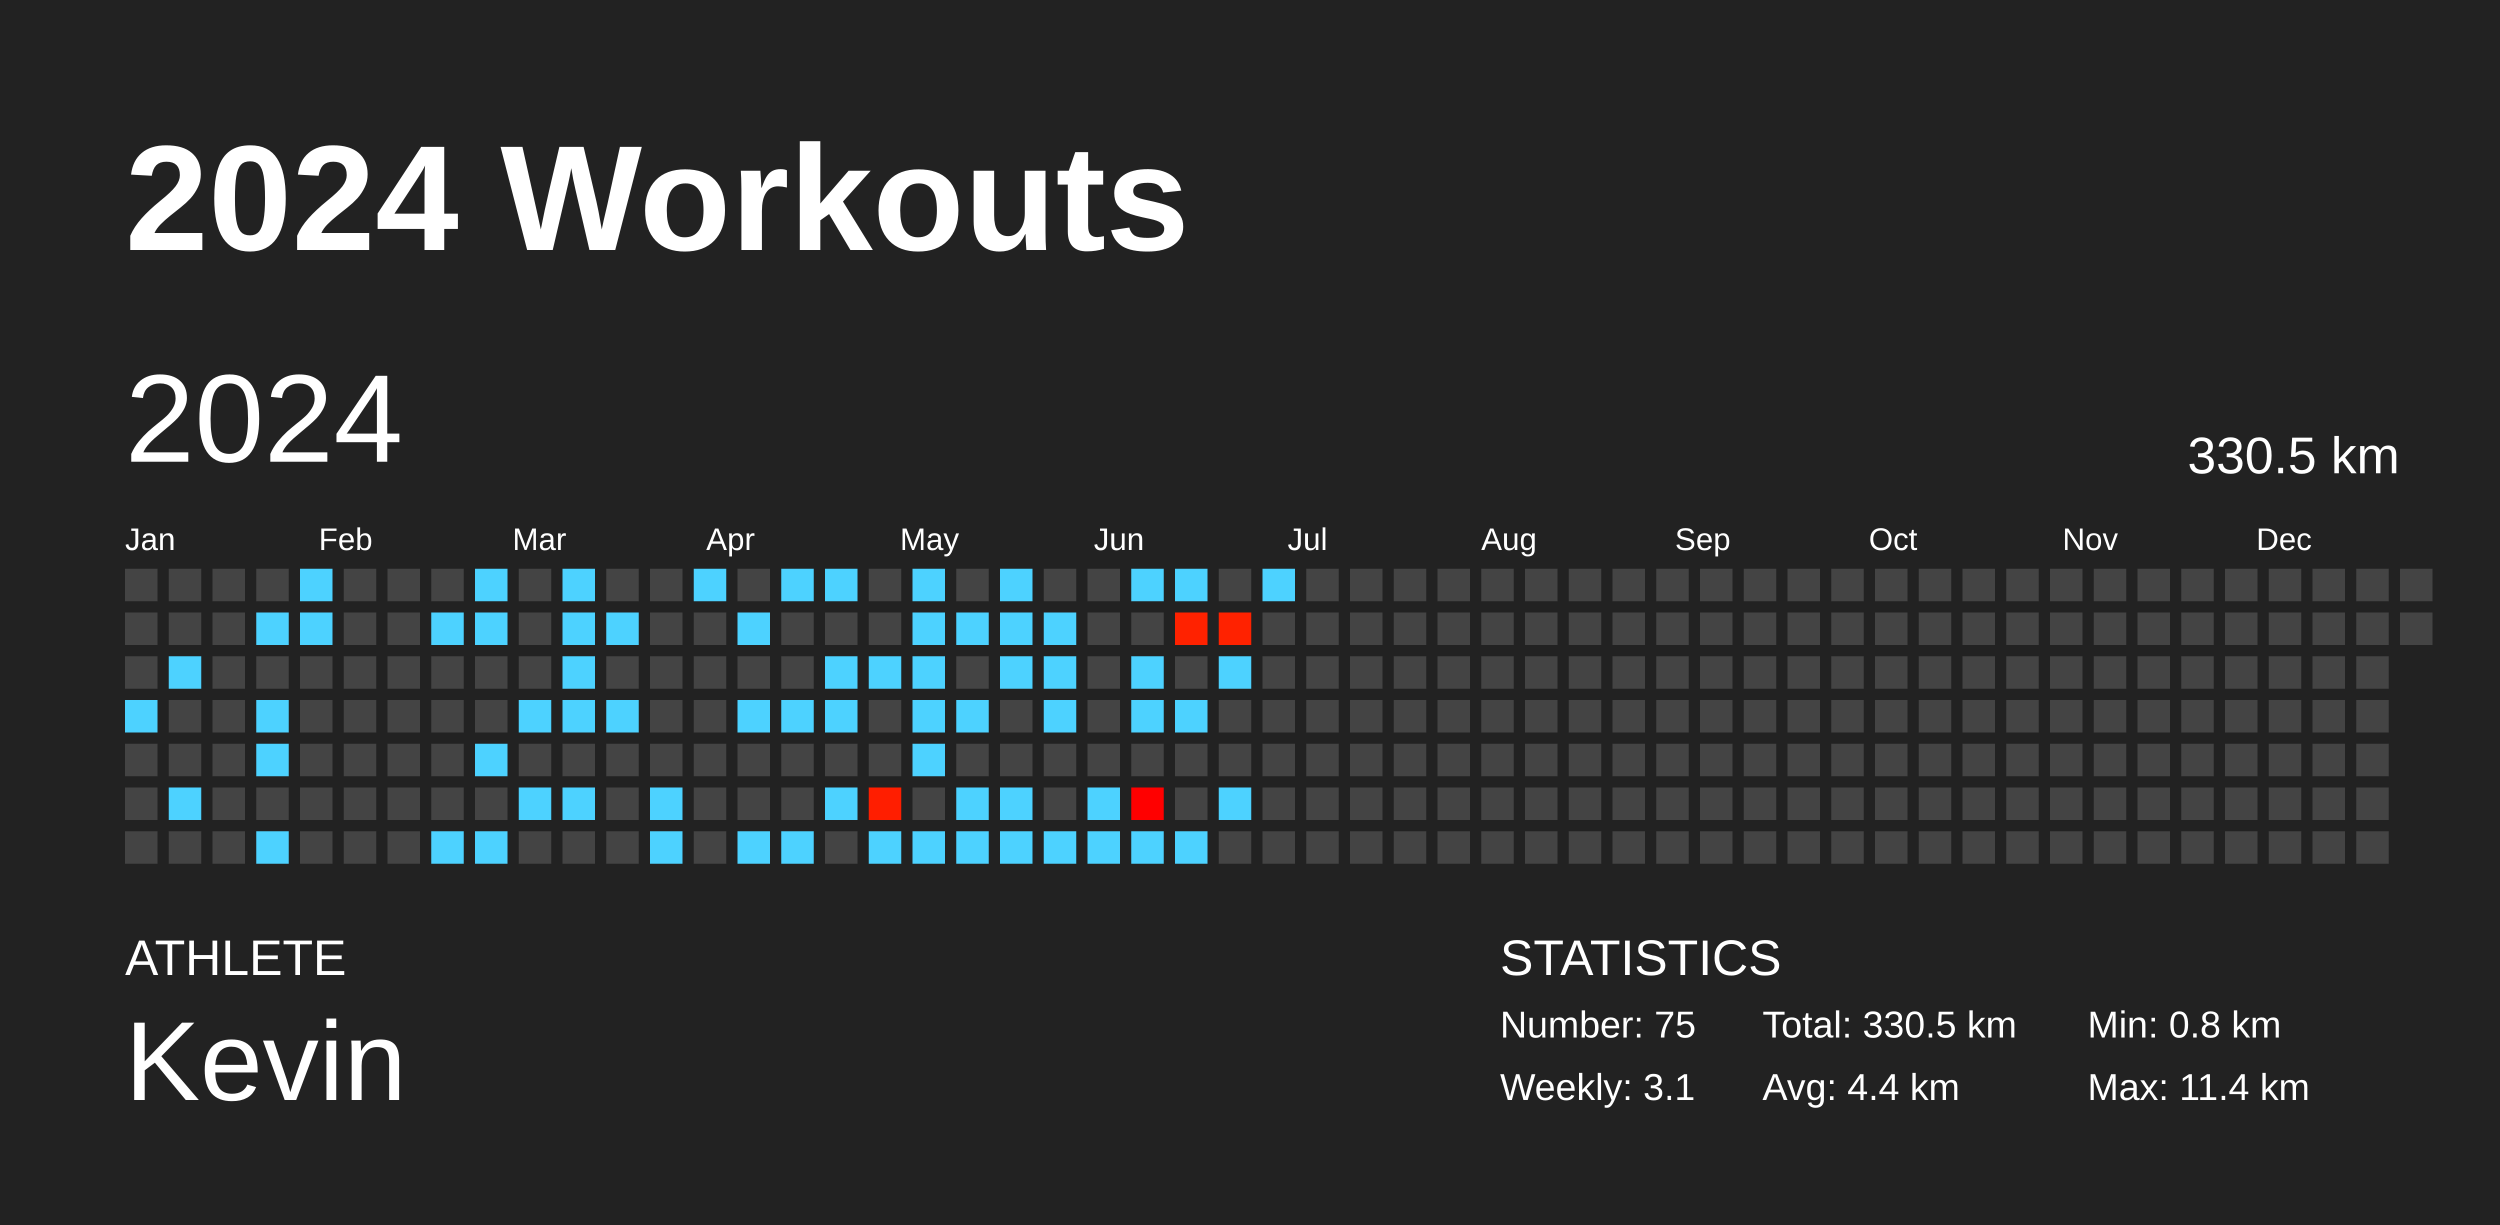
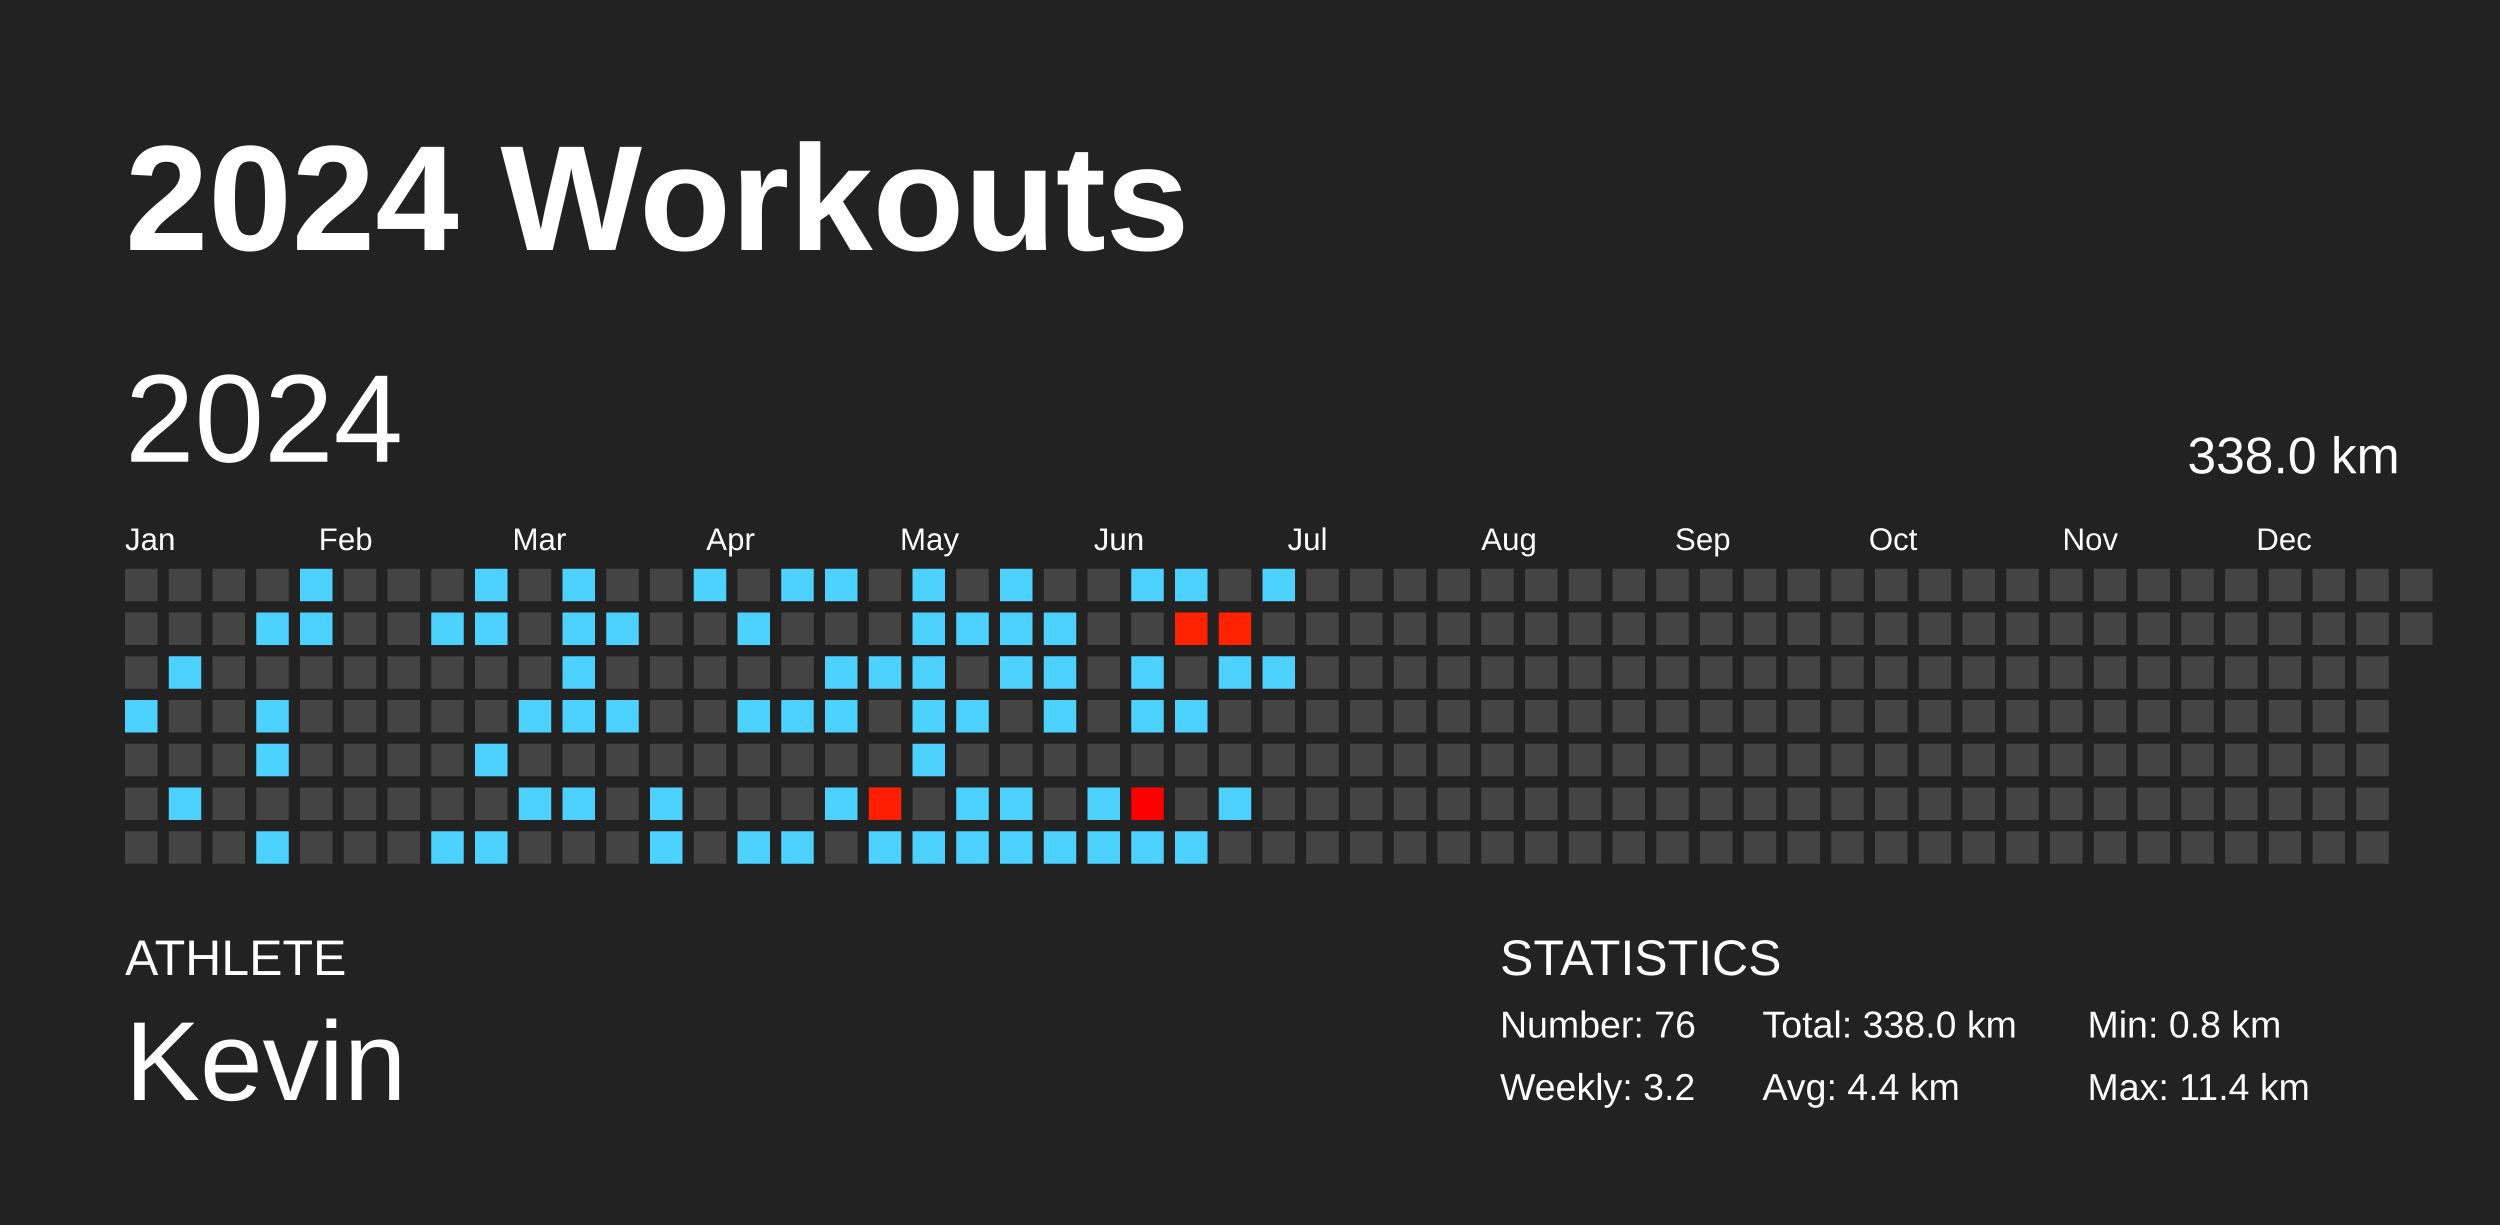
<svg xmlns="http://www.w3.org/2000/svg" baseProfile="full" height="98mm" version="1.1" viewBox="0,0,200,98" width="200mm">
  <defs />
  <rect fill="#222222" height="98" width="200" x="0" y="0" />
  <text fill="#FFFFFF" style="font-size:12px; font-family:Arial; font-weight:bold;" x="10" y="20">2024 Workouts</text>
  <text fill="#FFFFFF" style="font-size:4px; font-family:Arial" x="10" y="78">ATHLETE</text>
  <text fill="#FFFFFF" style="font-size:9px; font-family:Arial" x="10" y="88">Kevin</text>
  <text fill="#FFFFFF" style="font-size:4px; font-family:Arial" x="120" y="78">STATISTICS</text>
-   <text fill="#FFFFFF" style="font-size:3px; font-family:Arial" x="120" y="83">Number: 75</text>
-   <text fill="#FFFFFF" style="font-size:3px; font-family:Arial" x="120" y="88">Weekly: 3.1</text>
-   <text fill="#FFFFFF" style="font-size:3px; font-family:Arial" x="141" y="83">Total: 330.5 km</text>
+   <text fill="#FFFFFF" style="font-size:3px; font-family:Arial" x="120" y="83">Number: 76</text>
+   <text fill="#FFFFFF" style="font-size:3px; font-family:Arial" x="120" y="88">Weekly: 3.2</text>
+   <text fill="#FFFFFF" style="font-size:3px; font-family:Arial" x="141" y="83">Total: 338.0 km</text>
  <text fill="#FFFFFF" style="font-size:3px; font-family:Arial" x="141" y="88">Avg: 4.4 km</text>
  <text fill="#FFFFFF" style="font-size:3px; font-family:Arial" x="167" y="83">Min: 0.8 km</text>
  <text fill="#FFFFFF" style="font-size:3px; font-family:Arial" x="167" y="88">Max: 11.4 km</text>
  <text dominant-baseline="hanging" fill="#FFFFFF" style="font-size:10.0px; font-family:Arial;" x="10" y="30">2024</text>
-   <text dominant-baseline="hanging" fill="#FFFFFF" style="font-size:4.125px; font-family:Arial;" x="175" y="35">330.5 km</text>
+   <text dominant-baseline="hanging" fill="#FFFFFF" style="font-size:4.125px; font-family:Arial;" x="175" y="35">338.0 km</text>
  <text fill="#FFFFFF" style="font-size:2.5px; font-family:Arial" x="10.0" y="44">Jan</text>
  <text fill="#FFFFFF" style="font-size:2.5px; font-family:Arial" x="25.5" y="44">Feb</text>
  <text fill="#FFFFFF" style="font-size:2.5px; font-family:Arial" x="41.0" y="44">Mar</text>
  <text fill="#FFFFFF" style="font-size:2.5px; font-family:Arial" x="56.5" y="44">Apr</text>
  <text fill="#FFFFFF" style="font-size:2.5px; font-family:Arial" x="72.0" y="44">May</text>
  <text fill="#FFFFFF" style="font-size:2.5px; font-family:Arial" x="87.5" y="44">Jun</text>
  <text fill="#FFFFFF" style="font-size:2.5px; font-family:Arial" x="103.0" y="44">Jul</text>
  <text fill="#FFFFFF" style="font-size:2.5px; font-family:Arial" x="118.5" y="44">Aug</text>
  <text fill="#FFFFFF" style="font-size:2.5px; font-family:Arial" x="134.0" y="44">Sep</text>
  <text fill="#FFFFFF" style="font-size:2.5px; font-family:Arial" x="149.5" y="44">Oct</text>
  <text fill="#FFFFFF" style="font-size:2.5px; font-family:Arial" x="165.0" y="44">Nov</text>
  <text fill="#FFFFFF" style="font-size:2.5px; font-family:Arial" x="180.5" y="44">Dec</text>
  <rect fill="#444444" height="2.6" width="2.6" x="10.0" y="45.5" />
  <rect fill="#444444" height="2.6" width="2.6" x="10.0" y="49.0" />
  <rect fill="#444444" height="2.6" width="2.6" x="10.0" y="52.5" />
  <rect fill="#4dd2ff" height="2.6" width="2.6" x="10.0" y="56.0" />
  <rect fill="#444444" height="2.6" width="2.6" x="10.0" y="59.5" />
  <rect fill="#444444" height="2.6" width="2.6" x="10.0" y="63.0" />
  <rect fill="#444444" height="2.6" width="2.6" x="10.0" y="66.5" />
  <rect fill="#444444" height="2.6" width="2.6" x="13.5" y="45.5" />
  <rect fill="#444444" height="2.6" width="2.6" x="13.5" y="49.0" />
  <rect fill="#4dd2ff" height="2.6" width="2.6" x="13.5" y="52.5" />
  <rect fill="#444444" height="2.6" width="2.6" x="13.5" y="56.0" />
  <rect fill="#444444" height="2.6" width="2.6" x="13.5" y="59.5" />
  <rect fill="#4dd2ff" height="2.6" width="2.6" x="13.5" y="63.0" />
  <rect fill="#444444" height="2.6" width="2.6" x="13.5" y="66.5" />
  <rect fill="#444444" height="2.6" width="2.6" x="17.0" y="45.5" />
  <rect fill="#444444" height="2.6" width="2.6" x="17.0" y="49.0" />
  <rect fill="#444444" height="2.6" width="2.6" x="17.0" y="52.5" />
  <rect fill="#444444" height="2.6" width="2.6" x="17.0" y="56.0" />
  <rect fill="#444444" height="2.6" width="2.6" x="17.0" y="59.5" />
  <rect fill="#444444" height="2.6" width="2.6" x="17.0" y="63.0" />
  <rect fill="#444444" height="2.6" width="2.6" x="17.0" y="66.5" />
  <rect fill="#444444" height="2.6" width="2.6" x="20.5" y="45.5" />
  <rect fill="#4dd2ff" height="2.6" width="2.6" x="20.5" y="49.0" />
  <rect fill="#444444" height="2.6" width="2.6" x="20.5" y="52.5" />
  <rect fill="#4dd2ff" height="2.6" width="2.6" x="20.5" y="56.0" />
  <rect fill="#4dd2ff" height="2.6" width="2.6" x="20.5" y="59.5" />
  <rect fill="#444444" height="2.6" width="2.6" x="20.5" y="63.0" />
  <rect fill="#4dd2ff" height="2.6" width="2.6" x="20.5" y="66.5" />
  <rect fill="#4dd2ff" height="2.6" width="2.6" x="24.0" y="45.5" />
  <rect fill="#4dd2ff" height="2.6" width="2.6" x="24.0" y="49.0" />
  <rect fill="#444444" height="2.6" width="2.6" x="24.0" y="52.5" />
  <rect fill="#444444" height="2.6" width="2.6" x="24.0" y="56.0" />
  <rect fill="#444444" height="2.6" width="2.6" x="24.0" y="59.5" />
  <rect fill="#444444" height="2.6" width="2.6" x="24.0" y="63.0" />
  <rect fill="#444444" height="2.6" width="2.6" x="24.0" y="66.5" />
  <rect fill="#444444" height="2.6" width="2.6" x="27.5" y="45.5" />
  <rect fill="#444444" height="2.6" width="2.6" x="27.5" y="49.0" />
  <rect fill="#444444" height="2.6" width="2.6" x="27.5" y="52.5" />
  <rect fill="#444444" height="2.6" width="2.6" x="27.5" y="56.0" />
  <rect fill="#444444" height="2.6" width="2.6" x="27.5" y="59.5" />
  <rect fill="#444444" height="2.6" width="2.6" x="27.5" y="63.0" />
  <rect fill="#444444" height="2.6" width="2.6" x="27.5" y="66.5" />
  <rect fill="#444444" height="2.6" width="2.6" x="31.0" y="45.5" />
  <rect fill="#444444" height="2.6" width="2.6" x="31.0" y="49.0" />
  <rect fill="#444444" height="2.6" width="2.6" x="31.0" y="52.5" />
  <rect fill="#444444" height="2.6" width="2.6" x="31.0" y="56.0" />
  <rect fill="#444444" height="2.6" width="2.6" x="31.0" y="59.5" />
  <rect fill="#444444" height="2.6" width="2.6" x="31.0" y="63.0" />
  <rect fill="#444444" height="2.6" width="2.6" x="31.0" y="66.5" />
  <rect fill="#444444" height="2.6" width="2.6" x="34.5" y="45.5" />
  <rect fill="#4dd2ff" height="2.6" width="2.6" x="34.5" y="49.0" />
  <rect fill="#444444" height="2.6" width="2.6" x="34.5" y="52.5" />
  <rect fill="#444444" height="2.6" width="2.6" x="34.5" y="56.0" />
  <rect fill="#444444" height="2.6" width="2.6" x="34.5" y="59.5" />
  <rect fill="#444444" height="2.6" width="2.6" x="34.5" y="63.0" />
  <rect fill="#4dd2ff" height="2.6" width="2.6" x="34.5" y="66.5" />
  <rect fill="#4dd2ff" height="2.6" width="2.6" x="38.0" y="45.5" />
  <rect fill="#4dd2ff" height="2.6" width="2.6" x="38.0" y="49.0" />
  <rect fill="#444444" height="2.6" width="2.6" x="38.0" y="52.5" />
  <rect fill="#444444" height="2.6" width="2.6" x="38.0" y="56.0" />
  <rect fill="#4dd2ff" height="2.6" width="2.6" x="38.0" y="59.5" />
  <rect fill="#444444" height="2.6" width="2.6" x="38.0" y="63.0" />
  <rect fill="#4dd2ff" height="2.6" width="2.6" x="38.0" y="66.5" />
  <rect fill="#444444" height="2.6" width="2.6" x="41.5" y="45.5" />
  <rect fill="#444444" height="2.6" width="2.6" x="41.5" y="49.0" />
  <rect fill="#444444" height="2.6" width="2.6" x="41.5" y="52.5" />
  <rect fill="#4dd2ff" height="2.6" width="2.6" x="41.5" y="56.0" />
  <rect fill="#444444" height="2.6" width="2.6" x="41.5" y="59.5" />
  <rect fill="#4dd2ff" height="2.6" width="2.6" x="41.5" y="63.0" />
  <rect fill="#444444" height="2.6" width="2.6" x="41.5" y="66.5" />
  <rect fill="#4dd2ff" height="2.6" width="2.6" x="45.0" y="45.5" />
  <rect fill="#4dd2ff" height="2.6" width="2.6" x="45.0" y="49.0" />
  <rect fill="#4dd2ff" height="2.6" width="2.6" x="45.0" y="52.5" />
  <rect fill="#4dd2ff" height="2.6" width="2.6" x="45.0" y="56.0" />
  <rect fill="#444444" height="2.6" width="2.6" x="45.0" y="59.5" />
  <rect fill="#4dd2ff" height="2.6" width="2.6" x="45.0" y="63.0" />
  <rect fill="#444444" height="2.6" width="2.6" x="45.0" y="66.5" />
  <rect fill="#444444" height="2.6" width="2.6" x="48.5" y="45.5" />
  <rect fill="#4dd2ff" height="2.6" width="2.6" x="48.5" y="49.0" />
  <rect fill="#444444" height="2.6" width="2.6" x="48.5" y="52.5" />
  <rect fill="#4dd2ff" height="2.6" width="2.6" x="48.5" y="56.0" />
  <rect fill="#444444" height="2.6" width="2.6" x="48.5" y="59.5" />
  <rect fill="#444444" height="2.6" width="2.6" x="48.5" y="63.0" />
  <rect fill="#444444" height="2.6" width="2.6" x="48.5" y="66.5" />
  <rect fill="#444444" height="2.6" width="2.6" x="52.0" y="45.5" />
  <rect fill="#444444" height="2.6" width="2.6" x="52.0" y="49.0" />
  <rect fill="#444444" height="2.6" width="2.6" x="52.0" y="52.5" />
  <rect fill="#444444" height="2.6" width="2.6" x="52.0" y="56.0" />
  <rect fill="#444444" height="2.6" width="2.6" x="52.0" y="59.5" />
  <rect fill="#4dd2ff" height="2.6" width="2.6" x="52.0" y="63.0" />
  <rect fill="#4dd2ff" height="2.6" width="2.6" x="52.0" y="66.5" />
  <rect fill="#4dd2ff" height="2.6" width="2.6" x="55.5" y="45.5" />
  <rect fill="#444444" height="2.6" width="2.6" x="55.5" y="49.0" />
  <rect fill="#444444" height="2.6" width="2.6" x="55.5" y="52.5" />
  <rect fill="#444444" height="2.6" width="2.6" x="55.5" y="56.0" />
  <rect fill="#444444" height="2.6" width="2.6" x="55.5" y="59.5" />
  <rect fill="#444444" height="2.6" width="2.6" x="55.5" y="63.0" />
  <rect fill="#444444" height="2.6" width="2.6" x="55.5" y="66.5" />
  <rect fill="#444444" height="2.6" width="2.6" x="59.0" y="45.5" />
  <rect fill="#4dd2ff" height="2.6" width="2.6" x="59.0" y="49.0" />
  <rect fill="#444444" height="2.6" width="2.6" x="59.0" y="52.5" />
  <rect fill="#4dd2ff" height="2.6" width="2.6" x="59.0" y="56.0" />
  <rect fill="#444444" height="2.6" width="2.6" x="59.0" y="59.5" />
  <rect fill="#444444" height="2.6" width="2.6" x="59.0" y="63.0" />
  <rect fill="#4dd2ff" height="2.6" width="2.6" x="59.0" y="66.5" />
  <rect fill="#4dd2ff" height="2.6" width="2.6" x="62.5" y="45.5" />
  <rect fill="#444444" height="2.6" width="2.6" x="62.5" y="49.0" />
  <rect fill="#444444" height="2.6" width="2.6" x="62.5" y="52.5" />
  <rect fill="#4dd2ff" height="2.6" width="2.6" x="62.5" y="56.0" />
  <rect fill="#444444" height="2.6" width="2.6" x="62.5" y="59.5" />
  <rect fill="#444444" height="2.6" width="2.6" x="62.5" y="63.0" />
  <rect fill="#4dd2ff" height="2.6" width="2.6" x="62.5" y="66.5" />
  <rect fill="#4dd2ff" height="2.6" width="2.6" x="66.0" y="45.5" />
  <rect fill="#444444" height="2.6" width="2.6" x="66.0" y="49.0" />
  <rect fill="#4dd2ff" height="2.6" width="2.6" x="66.0" y="52.5" />
  <rect fill="#4dd2ff" height="2.6" width="2.6" x="66.0" y="56.0" />
  <rect fill="#444444" height="2.6" width="2.6" x="66.0" y="59.5" />
  <rect fill="#4dd2ff" height="2.6" width="2.6" x="66.0" y="63.0" />
  <rect fill="#444444" height="2.6" width="2.6" x="66.0" y="66.5" />
  <rect fill="#444444" height="2.6" width="2.6" x="69.5" y="45.5" />
  <rect fill="#444444" height="2.6" width="2.6" x="69.5" y="49.0" />
  <rect fill="#4dd2ff" height="2.6" width="2.6" x="69.5" y="52.5" />
  <rect fill="#444444" height="2.6" width="2.6" x="69.5" y="56.0" />
  <rect fill="#444444" height="2.6" width="2.6" x="69.5" y="59.5" />
  <rect fill="#ff1e00" height="2.6" width="2.6" x="69.5" y="63.0" />
  <rect fill="#4dd2ff" height="2.6" width="2.6" x="69.5" y="66.5" />
  <rect fill="#4dd2ff" height="2.6" width="2.6" x="73.0" y="45.5" />
  <rect fill="#4dd2ff" height="2.6" width="2.6" x="73.0" y="49.0" />
  <rect fill="#4dd2ff" height="2.6" width="2.6" x="73.0" y="52.5" />
  <rect fill="#4dd2ff" height="2.6" width="2.6" x="73.0" y="56.0" />
  <rect fill="#4dd2ff" height="2.6" width="2.6" x="73.0" y="59.5" />
  <rect fill="#444444" height="2.6" width="2.6" x="73.0" y="63.0" />
  <rect fill="#4dd2ff" height="2.6" width="2.6" x="73.0" y="66.5" />
  <rect fill="#444444" height="2.6" width="2.6" x="76.5" y="45.5" />
  <rect fill="#4dd2ff" height="2.6" width="2.6" x="76.5" y="49.0" />
  <rect fill="#444444" height="2.6" width="2.6" x="76.5" y="52.5" />
  <rect fill="#4dd2ff" height="2.6" width="2.6" x="76.5" y="56.0" />
  <rect fill="#444444" height="2.6" width="2.6" x="76.5" y="59.5" />
  <rect fill="#4dd2ff" height="2.6" width="2.6" x="76.5" y="63.0" />
  <rect fill="#4dd2ff" height="2.6" width="2.6" x="76.5" y="66.5" />
  <rect fill="#4dd2ff" height="2.6" width="2.6" x="80.0" y="45.5" />
  <rect fill="#4dd2ff" height="2.6" width="2.6" x="80.0" y="49.0" />
  <rect fill="#4dd2ff" height="2.6" width="2.6" x="80.0" y="52.5" />
  <rect fill="#444444" height="2.6" width="2.6" x="80.0" y="56.0" />
  <rect fill="#444444" height="2.6" width="2.6" x="80.0" y="59.5" />
  <rect fill="#4dd2ff" height="2.6" width="2.6" x="80.0" y="63.0" />
  <rect fill="#4dd2ff" height="2.6" width="2.6" x="80.0" y="66.5" />
  <rect fill="#444444" height="2.6" width="2.6" x="83.5" y="45.5" />
  <rect fill="#4dd2ff" height="2.6" width="2.6" x="83.5" y="49.0" />
  <rect fill="#4dd2ff" height="2.6" width="2.6" x="83.5" y="52.5" />
  <rect fill="#4dd2ff" height="2.6" width="2.6" x="83.5" y="56.0" />
  <rect fill="#444444" height="2.6" width="2.6" x="83.5" y="59.5" />
  <rect fill="#444444" height="2.6" width="2.6" x="83.5" y="63.0" />
  <rect fill="#4dd2ff" height="2.6" width="2.6" x="83.5" y="66.5" />
  <rect fill="#444444" height="2.6" width="2.6" x="87.0" y="45.5" />
  <rect fill="#444444" height="2.6" width="2.6" x="87.0" y="49.0" />
  <rect fill="#444444" height="2.6" width="2.6" x="87.0" y="52.5" />
  <rect fill="#444444" height="2.6" width="2.6" x="87.0" y="56.0" />
  <rect fill="#444444" height="2.6" width="2.6" x="87.0" y="59.5" />
  <rect fill="#4dd2ff" height="2.6" width="2.6" x="87.0" y="63.0" />
  <rect fill="#4dd2ff" height="2.6" width="2.6" x="87.0" y="66.5" />
  <rect fill="#4dd2ff" height="2.6" width="2.6" x="90.5" y="45.5" />
  <rect fill="#444444" height="2.6" width="2.6" x="90.5" y="49.0" />
  <rect fill="#4dd2ff" height="2.6" width="2.6" x="90.5" y="52.5" />
  <rect fill="#4dd2ff" height="2.6" width="2.6" x="90.5" y="56.0" />
  <rect fill="#444444" height="2.6" width="2.6" x="90.5" y="59.5" />
  <rect fill="#ff0000" height="2.6" width="2.6" x="90.5" y="63.0" />
  <rect fill="#4dd2ff" height="2.6" width="2.6" x="90.5" y="66.5" />
  <rect fill="#4dd2ff" height="2.6" width="2.6" x="94.0" y="45.5" />
  <rect fill="#ff2200" height="2.6" width="2.6" x="94.0" y="49.0" />
  <rect fill="#444444" height="2.6" width="2.6" x="94.0" y="52.5" />
  <rect fill="#4dd2ff" height="2.6" width="2.6" x="94.0" y="56.0" />
  <rect fill="#444444" height="2.6" width="2.6" x="94.0" y="59.5" />
  <rect fill="#444444" height="2.6" width="2.6" x="94.0" y="63.0" />
  <rect fill="#4dd2ff" height="2.6" width="2.6" x="94.0" y="66.5" />
  <rect fill="#444444" height="2.6" width="2.6" x="97.5" y="45.5" />
  <rect fill="#ff2200" height="2.6" width="2.6" x="97.5" y="49.0" />
  <rect fill="#4dd2ff" height="2.6" width="2.6" x="97.5" y="52.5" />
  <rect fill="#444444" height="2.6" width="2.6" x="97.5" y="56.0" />
  <rect fill="#444444" height="2.6" width="2.6" x="97.5" y="59.5" />
  <rect fill="#4dd2ff" height="2.6" width="2.6" x="97.5" y="63.0" />
  <rect fill="#444444" height="2.6" width="2.6" x="97.5" y="66.5" />
  <rect fill="#4dd2ff" height="2.6" width="2.6" x="101.0" y="45.5" />
  <rect fill="#444444" height="2.6" width="2.6" x="101.0" y="49.0" />
-   <rect fill="#444444" height="2.6" width="2.6" x="101.0" y="52.5" />
+   <rect fill="#4dd2ff" height="2.6" width="2.6" x="101.0" y="52.5" />
  <rect fill="#444444" height="2.6" width="2.6" x="101.0" y="56.0" />
  <rect fill="#444444" height="2.6" width="2.6" x="101.0" y="59.5" />
  <rect fill="#444444" height="2.6" width="2.6" x="101.0" y="63.0" />
  <rect fill="#444444" height="2.6" width="2.6" x="101.0" y="66.5" />
  <rect fill="#444444" height="2.6" width="2.6" x="104.5" y="45.5" />
  <rect fill="#444444" height="2.6" width="2.6" x="104.5" y="49.0" />
  <rect fill="#444444" height="2.6" width="2.6" x="104.5" y="52.5" />
  <rect fill="#444444" height="2.6" width="2.6" x="104.5" y="56.0" />
  <rect fill="#444444" height="2.6" width="2.6" x="104.5" y="59.5" />
  <rect fill="#444444" height="2.6" width="2.6" x="104.5" y="63.0" />
  <rect fill="#444444" height="2.6" width="2.6" x="104.5" y="66.5" />
  <rect fill="#444444" height="2.6" width="2.6" x="108.0" y="45.5" />
  <rect fill="#444444" height="2.6" width="2.6" x="108.0" y="49.0" />
  <rect fill="#444444" height="2.6" width="2.6" x="108.0" y="52.5" />
  <rect fill="#444444" height="2.6" width="2.6" x="108.0" y="56.0" />
  <rect fill="#444444" height="2.6" width="2.6" x="108.0" y="59.5" />
  <rect fill="#444444" height="2.6" width="2.6" x="108.0" y="63.0" />
  <rect fill="#444444" height="2.6" width="2.6" x="108.0" y="66.5" />
  <rect fill="#444444" height="2.6" width="2.6" x="111.5" y="45.5" />
  <rect fill="#444444" height="2.6" width="2.6" x="111.5" y="49.0" />
  <rect fill="#444444" height="2.6" width="2.6" x="111.5" y="52.5" />
  <rect fill="#444444" height="2.6" width="2.6" x="111.5" y="56.0" />
  <rect fill="#444444" height="2.6" width="2.6" x="111.5" y="59.5" />
  <rect fill="#444444" height="2.6" width="2.6" x="111.5" y="63.0" />
  <rect fill="#444444" height="2.6" width="2.6" x="111.5" y="66.5" />
  <rect fill="#444444" height="2.6" width="2.6" x="115.0" y="45.5" />
  <rect fill="#444444" height="2.6" width="2.6" x="115.0" y="49.0" />
  <rect fill="#444444" height="2.6" width="2.6" x="115.0" y="52.5" />
  <rect fill="#444444" height="2.6" width="2.6" x="115.0" y="56.0" />
  <rect fill="#444444" height="2.6" width="2.6" x="115.0" y="59.5" />
  <rect fill="#444444" height="2.6" width="2.6" x="115.0" y="63.0" />
  <rect fill="#444444" height="2.6" width="2.6" x="115.0" y="66.5" />
  <rect fill="#444444" height="2.6" width="2.6" x="118.5" y="45.5" />
  <rect fill="#444444" height="2.6" width="2.6" x="118.5" y="49.0" />
  <rect fill="#444444" height="2.6" width="2.6" x="118.5" y="52.5" />
  <rect fill="#444444" height="2.6" width="2.6" x="118.5" y="56.0" />
  <rect fill="#444444" height="2.6" width="2.6" x="118.5" y="59.5" />
  <rect fill="#444444" height="2.6" width="2.6" x="118.5" y="63.0" />
  <rect fill="#444444" height="2.6" width="2.6" x="118.5" y="66.5" />
  <rect fill="#444444" height="2.6" width="2.6" x="122.0" y="45.5" />
  <rect fill="#444444" height="2.6" width="2.6" x="122.0" y="49.0" />
  <rect fill="#444444" height="2.6" width="2.6" x="122.0" y="52.5" />
  <rect fill="#444444" height="2.6" width="2.6" x="122.0" y="56.0" />
  <rect fill="#444444" height="2.6" width="2.6" x="122.0" y="59.5" />
  <rect fill="#444444" height="2.6" width="2.6" x="122.0" y="63.0" />
  <rect fill="#444444" height="2.6" width="2.6" x="122.0" y="66.5" />
  <rect fill="#444444" height="2.6" width="2.6" x="125.5" y="45.5" />
  <rect fill="#444444" height="2.6" width="2.6" x="125.5" y="49.0" />
  <rect fill="#444444" height="2.6" width="2.6" x="125.5" y="52.5" />
  <rect fill="#444444" height="2.6" width="2.6" x="125.5" y="56.0" />
  <rect fill="#444444" height="2.6" width="2.6" x="125.5" y="59.5" />
  <rect fill="#444444" height="2.6" width="2.6" x="125.5" y="63.0" />
  <rect fill="#444444" height="2.6" width="2.6" x="125.5" y="66.5" />
  <rect fill="#444444" height="2.6" width="2.6" x="129.0" y="45.5" />
  <rect fill="#444444" height="2.6" width="2.6" x="129.0" y="49.0" />
  <rect fill="#444444" height="2.6" width="2.6" x="129.0" y="52.5" />
  <rect fill="#444444" height="2.6" width="2.6" x="129.0" y="56.0" />
  <rect fill="#444444" height="2.6" width="2.6" x="129.0" y="59.5" />
  <rect fill="#444444" height="2.6" width="2.6" x="129.0" y="63.0" />
  <rect fill="#444444" height="2.6" width="2.6" x="129.0" y="66.5" />
  <rect fill="#444444" height="2.6" width="2.6" x="132.5" y="45.5" />
  <rect fill="#444444" height="2.6" width="2.6" x="132.5" y="49.0" />
  <rect fill="#444444" height="2.6" width="2.6" x="132.5" y="52.5" />
  <rect fill="#444444" height="2.6" width="2.6" x="132.5" y="56.0" />
  <rect fill="#444444" height="2.6" width="2.6" x="132.5" y="59.5" />
  <rect fill="#444444" height="2.6" width="2.6" x="132.5" y="63.0" />
  <rect fill="#444444" height="2.6" width="2.6" x="132.5" y="66.5" />
  <rect fill="#444444" height="2.6" width="2.6" x="136.0" y="45.5" />
  <rect fill="#444444" height="2.6" width="2.6" x="136.0" y="49.0" />
  <rect fill="#444444" height="2.6" width="2.6" x="136.0" y="52.5" />
  <rect fill="#444444" height="2.6" width="2.6" x="136.0" y="56.0" />
  <rect fill="#444444" height="2.6" width="2.6" x="136.0" y="59.5" />
  <rect fill="#444444" height="2.6" width="2.6" x="136.0" y="63.0" />
  <rect fill="#444444" height="2.6" width="2.6" x="136.0" y="66.5" />
  <rect fill="#444444" height="2.6" width="2.6" x="139.5" y="45.5" />
  <rect fill="#444444" height="2.6" width="2.6" x="139.5" y="49.0" />
  <rect fill="#444444" height="2.6" width="2.6" x="139.5" y="52.5" />
  <rect fill="#444444" height="2.6" width="2.6" x="139.5" y="56.0" />
  <rect fill="#444444" height="2.6" width="2.6" x="139.5" y="59.5" />
  <rect fill="#444444" height="2.6" width="2.6" x="139.5" y="63.0" />
  <rect fill="#444444" height="2.6" width="2.6" x="139.5" y="66.5" />
  <rect fill="#444444" height="2.6" width="2.6" x="143.0" y="45.5" />
  <rect fill="#444444" height="2.6" width="2.6" x="143.0" y="49.0" />
  <rect fill="#444444" height="2.6" width="2.6" x="143.0" y="52.5" />
  <rect fill="#444444" height="2.6" width="2.6" x="143.0" y="56.0" />
  <rect fill="#444444" height="2.6" width="2.6" x="143.0" y="59.5" />
  <rect fill="#444444" height="2.6" width="2.6" x="143.0" y="63.0" />
  <rect fill="#444444" height="2.6" width="2.6" x="143.0" y="66.5" />
  <rect fill="#444444" height="2.6" width="2.6" x="146.5" y="45.5" />
  <rect fill="#444444" height="2.6" width="2.6" x="146.5" y="49.0" />
  <rect fill="#444444" height="2.6" width="2.6" x="146.5" y="52.5" />
  <rect fill="#444444" height="2.6" width="2.6" x="146.5" y="56.0" />
  <rect fill="#444444" height="2.6" width="2.6" x="146.5" y="59.5" />
  <rect fill="#444444" height="2.6" width="2.6" x="146.5" y="63.0" />
  <rect fill="#444444" height="2.6" width="2.6" x="146.5" y="66.5" />
  <rect fill="#444444" height="2.6" width="2.6" x="150.0" y="45.5" />
  <rect fill="#444444" height="2.6" width="2.6" x="150.0" y="49.0" />
  <rect fill="#444444" height="2.6" width="2.6" x="150.0" y="52.5" />
  <rect fill="#444444" height="2.6" width="2.6" x="150.0" y="56.0" />
  <rect fill="#444444" height="2.6" width="2.6" x="150.0" y="59.5" />
  <rect fill="#444444" height="2.6" width="2.6" x="150.0" y="63.0" />
  <rect fill="#444444" height="2.6" width="2.6" x="150.0" y="66.5" />
  <rect fill="#444444" height="2.6" width="2.6" x="153.5" y="45.5" />
  <rect fill="#444444" height="2.6" width="2.6" x="153.5" y="49.0" />
  <rect fill="#444444" height="2.6" width="2.6" x="153.5" y="52.5" />
  <rect fill="#444444" height="2.6" width="2.6" x="153.5" y="56.0" />
  <rect fill="#444444" height="2.6" width="2.6" x="153.5" y="59.5" />
  <rect fill="#444444" height="2.6" width="2.6" x="153.5" y="63.0" />
  <rect fill="#444444" height="2.6" width="2.6" x="153.5" y="66.5" />
  <rect fill="#444444" height="2.6" width="2.6" x="157.0" y="45.5" />
  <rect fill="#444444" height="2.6" width="2.6" x="157.0" y="49.0" />
  <rect fill="#444444" height="2.6" width="2.6" x="157.0" y="52.5" />
  <rect fill="#444444" height="2.6" width="2.6" x="157.0" y="56.0" />
  <rect fill="#444444" height="2.6" width="2.6" x="157.0" y="59.5" />
  <rect fill="#444444" height="2.6" width="2.6" x="157.0" y="63.0" />
  <rect fill="#444444" height="2.6" width="2.6" x="157.0" y="66.5" />
  <rect fill="#444444" height="2.6" width="2.6" x="160.5" y="45.5" />
  <rect fill="#444444" height="2.6" width="2.6" x="160.5" y="49.0" />
  <rect fill="#444444" height="2.6" width="2.6" x="160.5" y="52.5" />
  <rect fill="#444444" height="2.6" width="2.6" x="160.5" y="56.0" />
  <rect fill="#444444" height="2.6" width="2.6" x="160.5" y="59.5" />
  <rect fill="#444444" height="2.6" width="2.6" x="160.5" y="63.0" />
  <rect fill="#444444" height="2.6" width="2.6" x="160.5" y="66.5" />
  <rect fill="#444444" height="2.6" width="2.6" x="164.0" y="45.5" />
  <rect fill="#444444" height="2.6" width="2.6" x="164.0" y="49.0" />
  <rect fill="#444444" height="2.6" width="2.6" x="164.0" y="52.5" />
  <rect fill="#444444" height="2.6" width="2.6" x="164.0" y="56.0" />
  <rect fill="#444444" height="2.6" width="2.6" x="164.0" y="59.5" />
  <rect fill="#444444" height="2.6" width="2.6" x="164.0" y="63.0" />
  <rect fill="#444444" height="2.6" width="2.6" x="164.0" y="66.5" />
  <rect fill="#444444" height="2.6" width="2.6" x="167.5" y="45.5" />
  <rect fill="#444444" height="2.6" width="2.6" x="167.5" y="49.0" />
  <rect fill="#444444" height="2.6" width="2.6" x="167.5" y="52.5" />
  <rect fill="#444444" height="2.6" width="2.6" x="167.5" y="56.0" />
  <rect fill="#444444" height="2.6" width="2.6" x="167.5" y="59.5" />
  <rect fill="#444444" height="2.6" width="2.6" x="167.5" y="63.0" />
  <rect fill="#444444" height="2.6" width="2.6" x="167.5" y="66.5" />
  <rect fill="#444444" height="2.6" width="2.6" x="171.0" y="45.5" />
  <rect fill="#444444" height="2.6" width="2.6" x="171.0" y="49.0" />
  <rect fill="#444444" height="2.6" width="2.6" x="171.0" y="52.5" />
  <rect fill="#444444" height="2.6" width="2.6" x="171.0" y="56.0" />
  <rect fill="#444444" height="2.6" width="2.6" x="171.0" y="59.5" />
  <rect fill="#444444" height="2.6" width="2.6" x="171.0" y="63.0" />
  <rect fill="#444444" height="2.6" width="2.6" x="171.0" y="66.5" />
  <rect fill="#444444" height="2.6" width="2.6" x="174.5" y="45.5" />
  <rect fill="#444444" height="2.6" width="2.6" x="174.5" y="49.0" />
  <rect fill="#444444" height="2.6" width="2.6" x="174.5" y="52.5" />
  <rect fill="#444444" height="2.6" width="2.6" x="174.5" y="56.0" />
  <rect fill="#444444" height="2.6" width="2.6" x="174.5" y="59.5" />
  <rect fill="#444444" height="2.6" width="2.6" x="174.5" y="63.0" />
  <rect fill="#444444" height="2.6" width="2.6" x="174.5" y="66.5" />
  <rect fill="#444444" height="2.6" width="2.6" x="178.0" y="45.5" />
  <rect fill="#444444" height="2.6" width="2.6" x="178.0" y="49.0" />
  <rect fill="#444444" height="2.6" width="2.6" x="178.0" y="52.5" />
  <rect fill="#444444" height="2.6" width="2.6" x="178.0" y="56.0" />
  <rect fill="#444444" height="2.6" width="2.6" x="178.0" y="59.5" />
  <rect fill="#444444" height="2.6" width="2.6" x="178.0" y="63.0" />
  <rect fill="#444444" height="2.6" width="2.6" x="178.0" y="66.5" />
  <rect fill="#444444" height="2.6" width="2.6" x="181.5" y="45.5" />
  <rect fill="#444444" height="2.6" width="2.6" x="181.5" y="49.0" />
  <rect fill="#444444" height="2.6" width="2.6" x="181.5" y="52.5" />
  <rect fill="#444444" height="2.6" width="2.6" x="181.5" y="56.0" />
  <rect fill="#444444" height="2.6" width="2.6" x="181.5" y="59.5" />
  <rect fill="#444444" height="2.6" width="2.6" x="181.5" y="63.0" />
  <rect fill="#444444" height="2.6" width="2.6" x="181.5" y="66.5" />
  <rect fill="#444444" height="2.6" width="2.6" x="185.0" y="45.5" />
  <rect fill="#444444" height="2.6" width="2.6" x="185.0" y="49.0" />
  <rect fill="#444444" height="2.6" width="2.6" x="185.0" y="52.5" />
  <rect fill="#444444" height="2.6" width="2.6" x="185.0" y="56.0" />
  <rect fill="#444444" height="2.6" width="2.6" x="185.0" y="59.5" />
  <rect fill="#444444" height="2.6" width="2.6" x="185.0" y="63.0" />
  <rect fill="#444444" height="2.6" width="2.6" x="185.0" y="66.5" />
  <rect fill="#444444" height="2.6" width="2.6" x="188.5" y="45.5" />
  <rect fill="#444444" height="2.6" width="2.6" x="188.5" y="49.0" />
  <rect fill="#444444" height="2.6" width="2.6" x="188.5" y="52.5" />
  <rect fill="#444444" height="2.6" width="2.6" x="188.5" y="56.0" />
  <rect fill="#444444" height="2.6" width="2.6" x="188.5" y="59.5" />
  <rect fill="#444444" height="2.6" width="2.6" x="188.5" y="63.0" />
  <rect fill="#444444" height="2.6" width="2.6" x="188.5" y="66.5" />
  <rect fill="#444444" height="2.6" width="2.6" x="192.0" y="45.5" />
  <rect fill="#444444" height="2.6" width="2.6" x="192.0" y="49.0" />
</svg>
